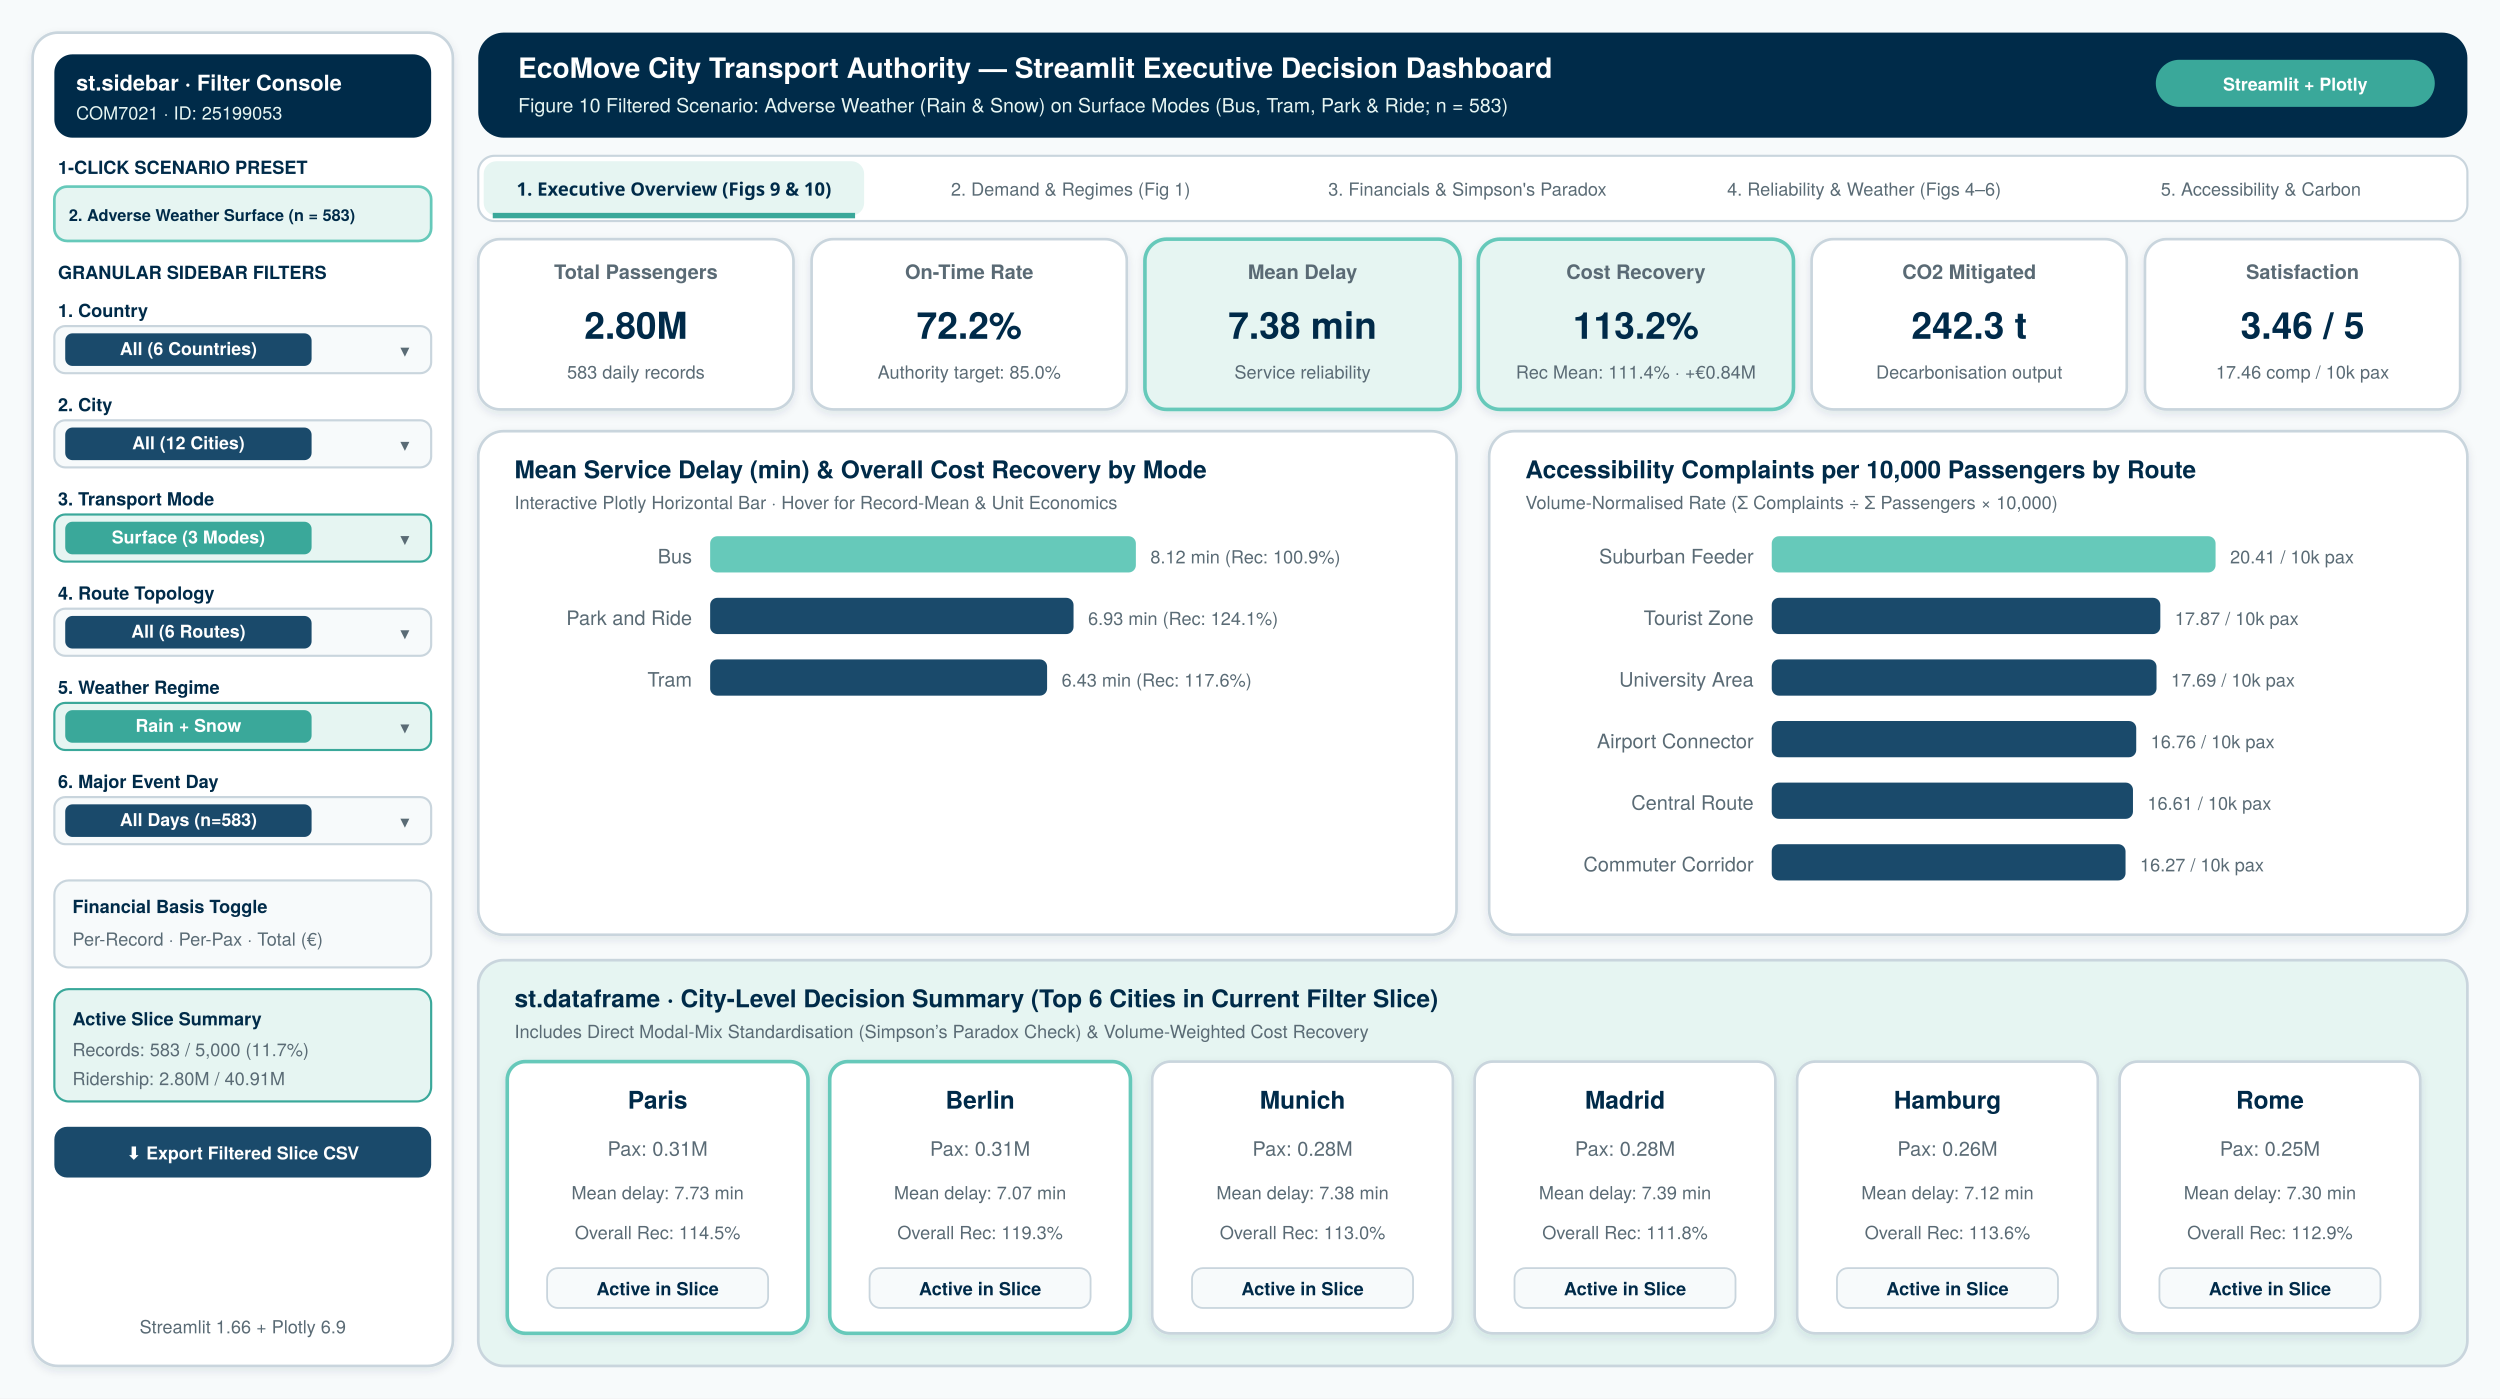
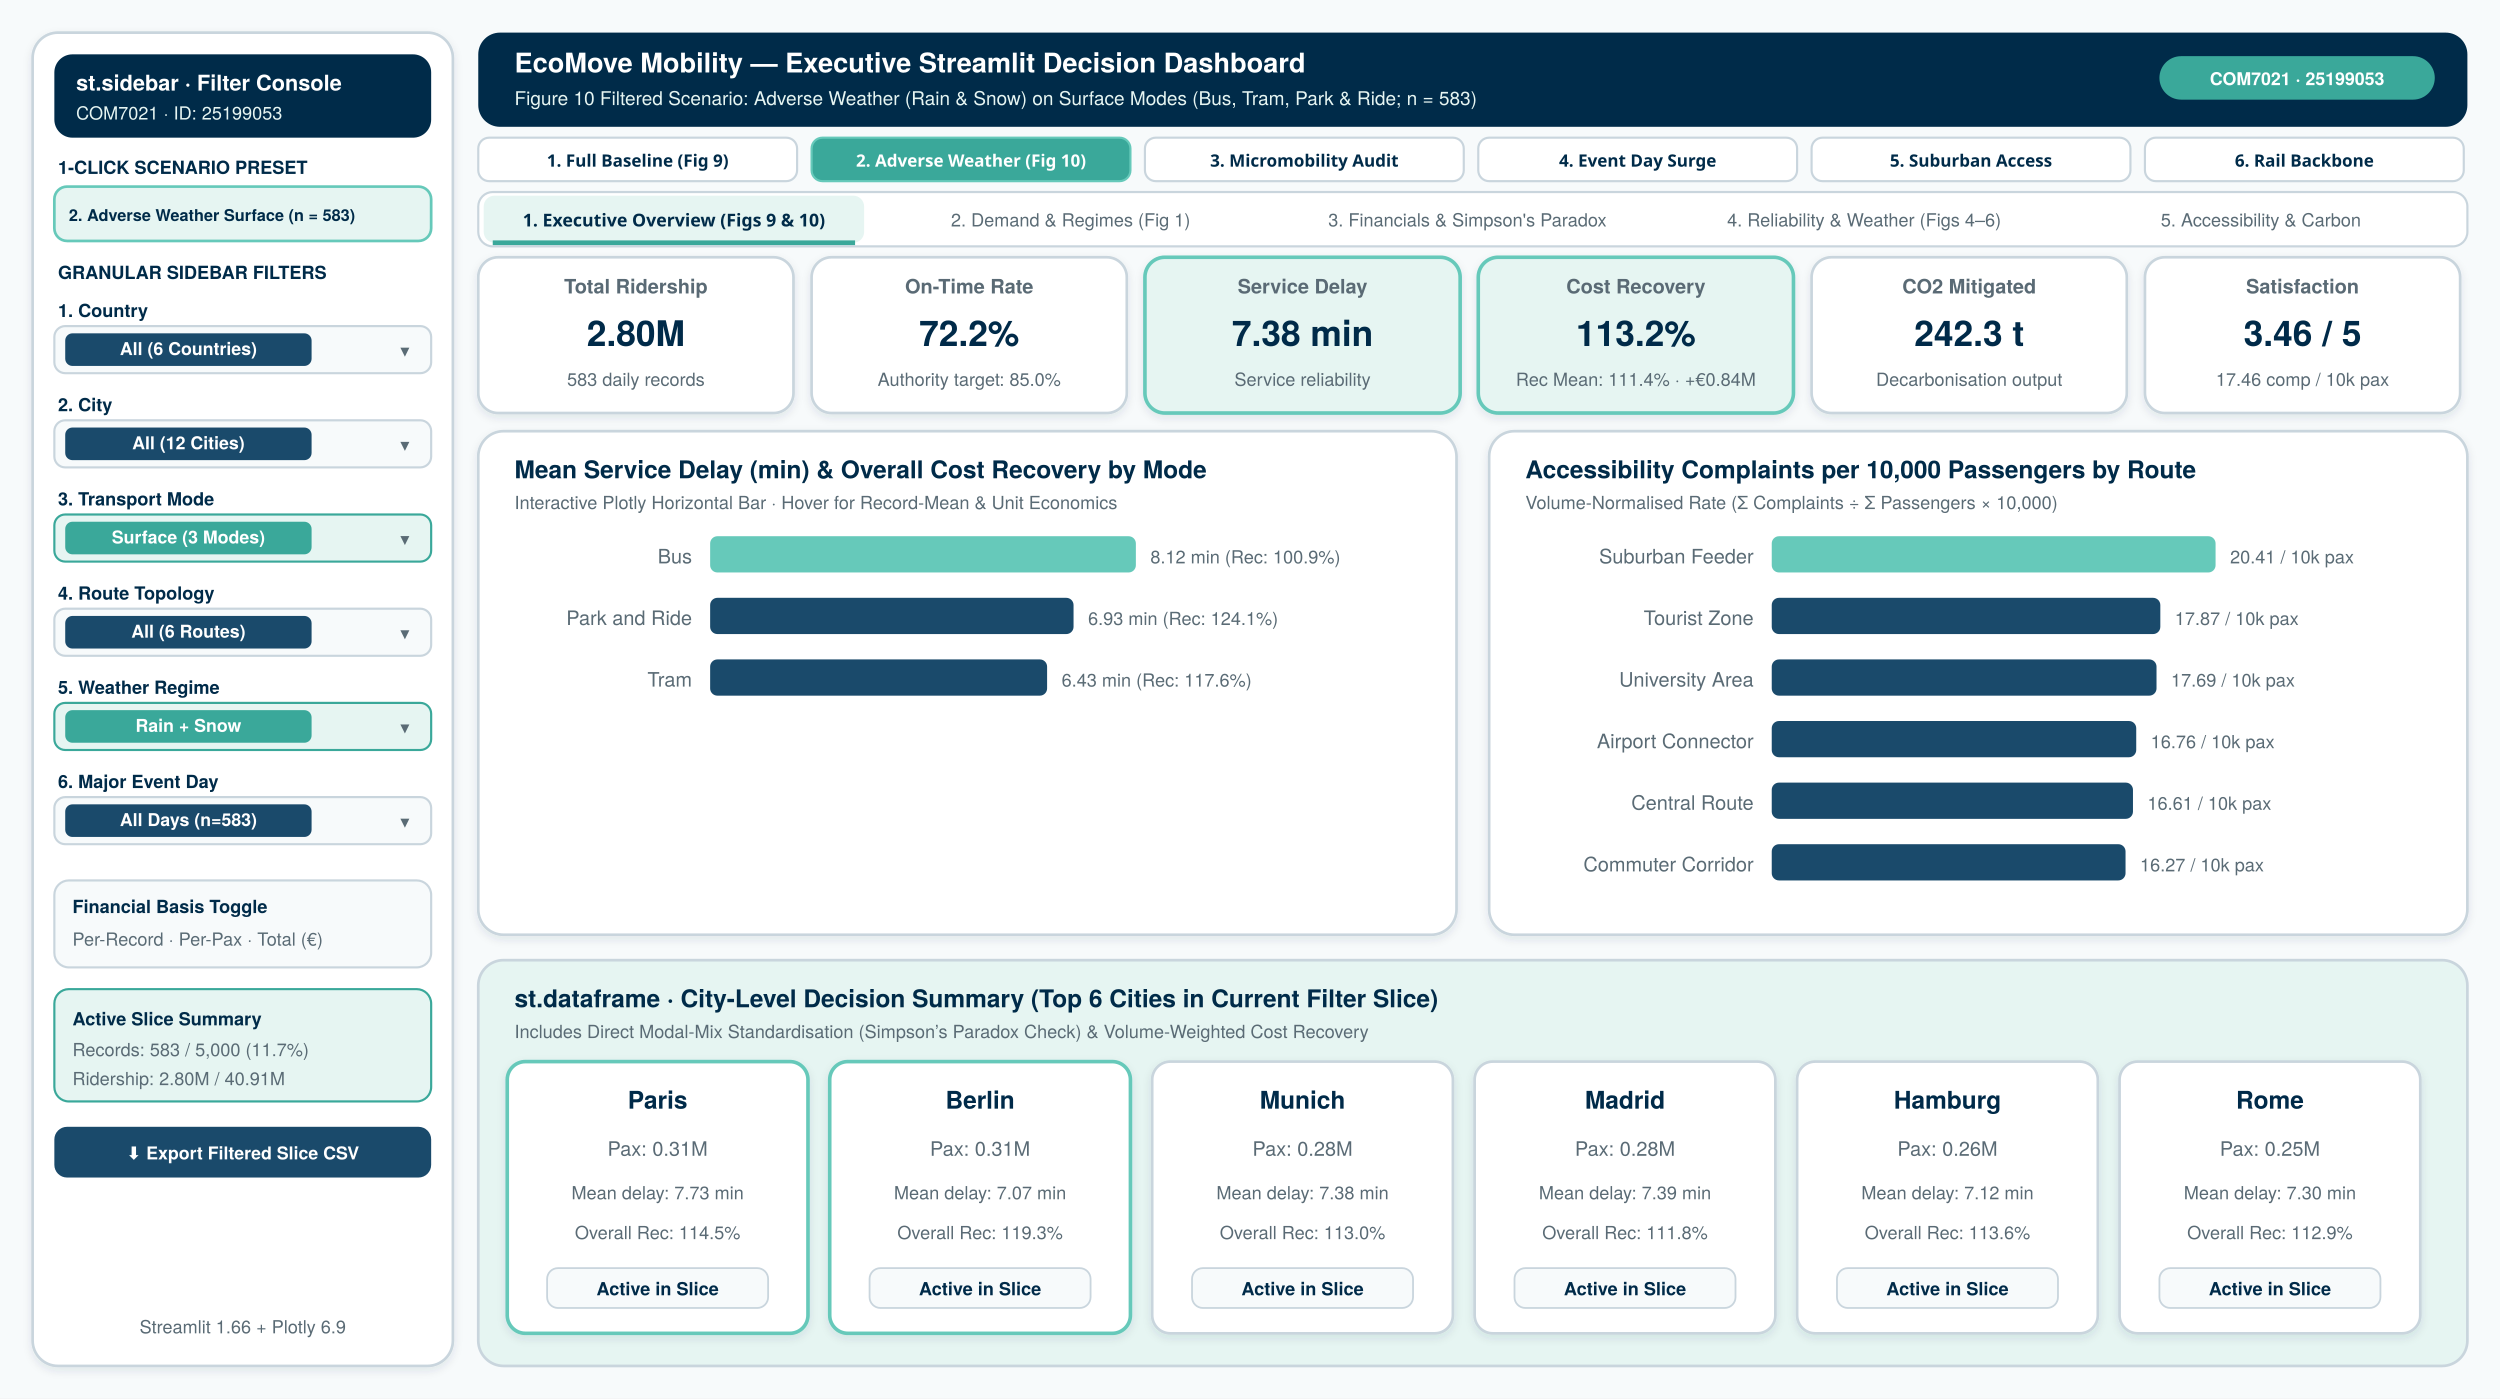
<svg xmlns="http://www.w3.org/2000/svg" width="1380" height="772" viewBox="0 0 1380 772">
  <rect width="1380" height="772" fill="#F7FAFB" />
  <defs>
    <filter id="shadow" x="-6%" y="-6%" width="118%" height="118%">
      <feDropShadow dx="0" dy="2" stdDeviation="2.4" flood-color="#002B49" flood-opacity="0.10" />
    </filter>
    <style>
      .lab { font: 600 13.5px Aptos, 'Helvetica Neue', sans-serif; fill: #002B49; }
      .labw { font: 600 13px Aptos, 'Helvetica Neue', sans-serif; fill: #FFFFFF; }
      .small { font: 400 11px Aptos, 'Helvetica Neue', sans-serif; fill: #5A6B75; }
      .tiny { font: 400 10px Aptos, 'Helvetica Neue', sans-serif; fill: #5A6B75; }
      .chip { font: 700 9.8px Aptos, 'Helvetica Neue', sans-serif; fill: #FFFFFF; }
      .zone { font: 700 10px Aptos, 'Helvetica Neue', sans-serif; fill: #002B49; }
    </style>
  </defs>
  <rect x="18" y="18" width="232" height="736" rx="14" fill="#FFFFFF" stroke="#C9D5DD" stroke-width="1.5" filter="url(#shadow)" />
  <rect x="30" y="30" width="208" height="46" rx="10" fill="#002B49" />
  <text x="42" y="50" style="font:700 12px Aptos, Helvetica Neue, sans-serif; fill:#FFFFFF;">st.sidebar · Filter Console</text>
  <text x="42" y="66" style="font:400 10px Aptos, Helvetica Neue, sans-serif; fill:#E6F5F2;">COM7021 · ID: 25199053</text>
  <text x="32" y="96" class="zone">1-CLICK SCENARIO PRESET</text>
  <rect x="30" y="103" width="208" height="30" rx="7" fill="#E6F5F2" stroke="#66C9BA" stroke-width="1.5" />
  <text x="38" y="122" style="font:700 9.0px Aptos, Helvetica Neue, sans-serif; fill:#002B49;">2. Adverse Weather Surface (n = 583)</text>
  <text x="32" y="154" class="zone">GRANULAR SIDEBAR FILTERS</text>
  <text x="32" y="175" class="tiny" style="font-weight:700;fill:#002B49;">1. Country</text>
  <rect x="30" y="180" width="208" height="26" rx="6" fill="#F7FAFB" stroke="#C9D5DD" stroke-width="1.2" />
  <rect x="36" y="184" width="136" height="18" rx="4" fill="#1A4A6B" />
  <text x="104" y="196" text-anchor="middle" class="chip">All (6 Countries)</text>
  <text x="226" y="197" text-anchor="end" class="tiny">▾</text>
  <text x="32" y="227" class="tiny" style="font-weight:700;fill:#002B49;">2. City</text>
  <rect x="30" y="232" width="208" height="26" rx="6" fill="#F7FAFB" stroke="#C9D5DD" stroke-width="1.2" />
  <rect x="36" y="236" width="136" height="18" rx="4" fill="#1A4A6B" />
  <text x="104" y="248" text-anchor="middle" class="chip">All (12 Cities)</text>
  <text x="226" y="249" text-anchor="end" class="tiny">▾</text>
  <text x="32" y="279" class="tiny" style="font-weight:700;fill:#002B49;">3. Transport Mode</text>
  <rect x="30" y="284" width="208" height="26" rx="6" fill="#E6F5F2" stroke="#3AA89A" stroke-width="1.2" />
  <rect x="36" y="288" width="136" height="18" rx="4" fill="#3AA89A" />
  <text x="104" y="300" text-anchor="middle" class="chip">Surface (3 Modes)</text>
  <text x="226" y="301" text-anchor="end" class="tiny">▾</text>
  <text x="32" y="331" class="tiny" style="font-weight:700;fill:#002B49;">4. Route Topology</text>
  <rect x="30" y="336" width="208" height="26" rx="6" fill="#F7FAFB" stroke="#C9D5DD" stroke-width="1.2" />
  <rect x="36" y="340" width="136" height="18" rx="4" fill="#1A4A6B" />
  <text x="104" y="352" text-anchor="middle" class="chip">All (6 Routes)</text>
  <text x="226" y="353" text-anchor="end" class="tiny">▾</text>
  <text x="32" y="383" class="tiny" style="font-weight:700;fill:#002B49;">5. Weather Regime</text>
  <rect x="30" y="388" width="208" height="26" rx="6" fill="#E6F5F2" stroke="#3AA89A" stroke-width="1.2" />
  <rect x="36" y="392" width="136" height="18" rx="4" fill="#3AA89A" />
  <text x="104" y="404" text-anchor="middle" class="chip">Rain + Snow</text>
  <text x="226" y="405" text-anchor="end" class="tiny">▾</text>
  <text x="32" y="435" class="tiny" style="font-weight:700;fill:#002B49;">6. Major Event Day</text>
  <rect x="30" y="440" width="208" height="26" rx="6" fill="#F7FAFB" stroke="#C9D5DD" stroke-width="1.2" />
  <rect x="36" y="444" width="136" height="18" rx="4" fill="#1A4A6B" />
  <text x="104" y="456" text-anchor="middle" class="chip">All Days (n=583)</text>
  <text x="226" y="457" text-anchor="end" class="tiny">▾</text>
  <rect x="30" y="486" width="208" height="48" rx="8" fill="#F7FAFB" stroke="#C9D5DD" stroke-width="1.2" />
  <text x="40" y="504" class="tiny" style="font-weight:700;fill:#002B49;">Financial Basis Toggle</text>
  <text x="40" y="522" class="tiny">Per-Record · Per-Pax · Total (€)</text>
  <rect x="30" y="546" width="208" height="62" rx="8" fill="#E6F5F2" stroke="#3AA89A" stroke-width="1.2" />
  <text x="40" y="566" class="tiny" style="font-weight:700;fill:#002B49;">Active Slice Summary</text>
  <text x="40" y="583" class="tiny">Records: 583 / 5,000 (11.7%)</text>
  <text x="40" y="599" class="tiny">Ridership: 2.80M / 40.91M</text>
  <rect x="30" y="622" width="208" height="28" rx="7" fill="#1A4A6B" />
  <text x="134" y="640" text-anchor="middle" class="chip">⬇ Export Filtered Slice CSV</text>
  <text x="134" y="736" text-anchor="middle" class="tiny">Streamlit 1.66 + Plotly 6.9</text>
-   <rect x="264" y="18" width="1098" height="58" rx="14" fill="#002B49" />
-   <text x="286" y="43" style="font:700 15.5px Aptos, Helvetica Neue, sans-serif; fill:#FFFFFF;">EcoMove City Transport Authority — Streamlit Executive Decision Dashboard</text>
-   <text x="286" y="62" style="font:400 10.8px Aptos, Helvetica Neue, sans-serif; fill:#E6F5F2;">Figure 10 Filtered Scenario: Adverse Weather (Rain &amp; Snow) on Surface Modes (Bus, Tram, Park &amp; Ride; n = 583)</text>
-   <rect x="1190" y="33" width="154" height="26" rx="13" fill="#3AA89A" />
-   <text x="1267" y="50" text-anchor="middle" class="chip">Streamlit + Plotly</text>
-   <rect x="264" y="86" width="1098" height="36" rx="9" fill="#FFFFFF" stroke="#C9D5DD" stroke-width="1.2" />
-   <rect x="267" y="89" width="210" height="30" rx="7" fill="#E6F5F2" />
-   <line x1="272" y1="119" x2="472" y2="119" stroke="#3AA89A" stroke-width="3" />
-   <text x="372.0" y="108" text-anchor="middle" style="font:700 10.2px Aptos, sans-serif; fill:#002B49;">1. Executive Overview (Figs 9 &amp; 10)</text>
-   <text x="591.0" y="108" text-anchor="middle" class="tiny">2. Demand &amp; Regimes (Fig 1)</text>
-   <text x="810.0" y="108" text-anchor="middle" class="tiny">3. Financials &amp; Simpson's Paradox</text>
-   <text x="1029.0" y="108" text-anchor="middle" class="tiny">4. Reliability &amp; Weather (Figs 4–6)</text>
-   <text x="1248.0" y="108" text-anchor="middle" class="tiny">5. Accessibility &amp; Carbon</text>
-   <g filter="url(#shadow)">
-     <rect x="264" y="132" width="174" height="94" rx="12" fill="#FFFFFF" stroke="#C9D5DD" stroke-width="1.5" />
-     <text x="351" y="154" text-anchor="middle" class="small" style="font-weight:700;">Total Passengers</text>
-     <text x="351" y="187" text-anchor="middle" style="font:700 20.5px Aptos, Helvetica Neue, sans-serif; fill:#002B49;">2.80M</text>
-     <text x="351" y="209" text-anchor="middle" class="tiny">583 daily records</text>
-   </g>
-   <g filter="url(#shadow)">
-     <rect x="448" y="132" width="174" height="94" rx="12" fill="#FFFFFF" stroke="#C9D5DD" stroke-width="1.5" />
-     <text x="535" y="154" text-anchor="middle" class="small" style="font-weight:700;">On-Time Rate</text>
-     <text x="535" y="187" text-anchor="middle" style="font:700 20.5px Aptos, Helvetica Neue, sans-serif; fill:#002B49;">72.2%</text>
-     <text x="535" y="209" text-anchor="middle" class="tiny">Authority target: 85.0%</text>
-   </g>
-   <g filter="url(#shadow)">
-     <rect x="632" y="132" width="174" height="94" rx="12" fill="#E6F5F2" stroke="#66C9BA" stroke-width="2.0" />
-     <text x="719" y="154" text-anchor="middle" class="small" style="font-weight:700;">Mean Delay</text>
-     <text x="719" y="187" text-anchor="middle" style="font:700 20.5px Aptos, Helvetica Neue, sans-serif; fill:#002B49;">7.38 min</text>
-     <text x="719" y="209" text-anchor="middle" class="tiny">Service reliability</text>
-   </g>
-   <g filter="url(#shadow)">
-     <rect x="816" y="132" width="174" height="94" rx="12" fill="#E6F5F2" stroke="#66C9BA" stroke-width="2.0" />
-     <text x="903" y="154" text-anchor="middle" class="small" style="font-weight:700;">Cost Recovery</text>
-     <text x="903" y="187" text-anchor="middle" style="font:700 20.5px Aptos, Helvetica Neue, sans-serif; fill:#002B49;">113.2%</text>
-     <text x="903" y="209" text-anchor="middle" class="tiny">Rec Mean: 111.4% · +€0.84M</text>
-   </g>
-   <g filter="url(#shadow)">
-     <rect x="1000" y="132" width="174" height="94" rx="12" fill="#FFFFFF" stroke="#C9D5DD" stroke-width="1.5" />
-     <text x="1087" y="154" text-anchor="middle" class="small" style="font-weight:700;">CO2 Mitigated</text>
-     <text x="1087" y="187" text-anchor="middle" style="font:700 20.5px Aptos, Helvetica Neue, sans-serif; fill:#002B49;">242.3 t</text>
-     <text x="1087" y="209" text-anchor="middle" class="tiny">Decarbonisation output</text>
-   </g>
-   <g filter="url(#shadow)">
-     <rect x="1184" y="132" width="174" height="94" rx="12" fill="#FFFFFF" stroke="#C9D5DD" stroke-width="1.5" />
-     <text x="1271" y="154" text-anchor="middle" class="small" style="font-weight:700;">Satisfaction</text>
-     <text x="1271" y="187" text-anchor="middle" style="font:700 20.5px Aptos, Helvetica Neue, sans-serif; fill:#002B49;">3.46 / 5</text>
-     <text x="1271" y="209" text-anchor="middle" class="tiny">17.46 comp / 10k pax</text>
+   <rect x="264" y="18" width="1098" height="52" rx="12" fill="#002B49" />
+   <text x="284" y="40" style="font:700 15px Aptos, Helvetica Neue, sans-serif; fill:#FFFFFF;">EcoMove Mobility — Executive Streamlit Decision Dashboard</text>
+   <text x="284" y="58" style="font:400 10.5px Aptos, Helvetica Neue, sans-serif; fill:#E6F5F2;">Figure 10 Filtered Scenario: Adverse Weather (Rain &amp; Snow) on Surface Modes (Bus, Tram, Park &amp; Ride; n = 583)</text>
+   <rect x="1192" y="31" width="152" height="24" rx="12" fill="#3AA89A" />
+   <text x="1268" y="47" text-anchor="middle" class="chip">COM7021 · 25199053</text>
+   <rect x="264" y="76" width="176" height="24" rx="6" fill="#FFFFFF" stroke="#C9D5DD" stroke-width="1.2" />
+   <text x="352" y="92" text-anchor="middle" style="font:700 9.4px Aptos, sans-serif; fill:#002B49;">1. Full Baseline (Fig 9)</text>
+   <rect x="448" y="76" width="176" height="24" rx="6" fill="#3AA89A" stroke="#66C9BA" stroke-width="1.2" />
+   <text x="536" y="92" text-anchor="middle" style="font:700 9.4px Aptos, sans-serif; fill:#FFFFFF;">2. Adverse Weather (Fig 10)</text>
+   <rect x="632" y="76" width="176" height="24" rx="6" fill="#FFFFFF" stroke="#C9D5DD" stroke-width="1.2" />
+   <text x="720" y="92" text-anchor="middle" style="font:700 9.4px Aptos, sans-serif; fill:#002B49;">3. Micromobility Audit</text>
+   <rect x="816" y="76" width="176" height="24" rx="6" fill="#FFFFFF" stroke="#C9D5DD" stroke-width="1.2" />
+   <text x="904" y="92" text-anchor="middle" style="font:700 9.4px Aptos, sans-serif; fill:#002B49;">4. Event Day Surge</text>
+   <rect x="1000" y="76" width="176" height="24" rx="6" fill="#FFFFFF" stroke="#C9D5DD" stroke-width="1.2" />
+   <text x="1088" y="92" text-anchor="middle" style="font:700 9.4px Aptos, sans-serif; fill:#002B49;">5. Suburban Access</text>
+   <rect x="1184" y="76" width="176" height="24" rx="6" fill="#FFFFFF" stroke="#C9D5DD" stroke-width="1.2" />
+   <text x="1272" y="92" text-anchor="middle" style="font:700 9.4px Aptos, sans-serif; fill:#002B49;">6. Rail Backbone</text>
+   <rect x="264" y="106" width="1098" height="30" rx="8" fill="#FFFFFF" stroke="#C9D5DD" stroke-width="1.2" />
+   <rect x="267" y="108" width="210" height="26" rx="6" fill="#E6F5F2" />
+   <line x1="272" y1="134" x2="472" y2="134" stroke="#3AA89A" stroke-width="2.6" />
+   <text x="372.0" y="125" text-anchor="middle" style="font:700 9.8px Aptos, sans-serif; fill:#002B49;">1. Executive Overview (Figs 9 &amp; 10)</text>
+   <text x="591.0" y="125" text-anchor="middle" class="tiny">2. Demand &amp; Regimes (Fig 1)</text>
+   <text x="810.0" y="125" text-anchor="middle" class="tiny">3. Financials &amp; Simpson's Paradox</text>
+   <text x="1029.0" y="125" text-anchor="middle" class="tiny">4. Reliability &amp; Weather (Figs 4–6)</text>
+   <text x="1248.0" y="125" text-anchor="middle" class="tiny">5. Accessibility &amp; Carbon</text>
+   <g filter="url(#shadow)">
+     <rect x="264" y="142" width="174" height="86" rx="11" fill="#FFFFFF" stroke="#C9D5DD" stroke-width="1.5" />
+     <text x="351" y="162" text-anchor="middle" class="small" style="font-weight:700;">Total Ridership</text>
+     <text x="351" y="191" text-anchor="middle" style="font:700 19.5px Aptos, Helvetica Neue, sans-serif; fill:#002B49;">2.80M</text>
+     <text x="351" y="213" text-anchor="middle" class="tiny">583 daily records</text>
+   </g>
+   <g filter="url(#shadow)">
+     <rect x="448" y="142" width="174" height="86" rx="11" fill="#FFFFFF" stroke="#C9D5DD" stroke-width="1.5" />
+     <text x="535" y="162" text-anchor="middle" class="small" style="font-weight:700;">On-Time Rate</text>
+     <text x="535" y="191" text-anchor="middle" style="font:700 19.5px Aptos, Helvetica Neue, sans-serif; fill:#002B49;">72.2%</text>
+     <text x="535" y="213" text-anchor="middle" class="tiny">Authority target: 85.0%</text>
+   </g>
+   <g filter="url(#shadow)">
+     <rect x="632" y="142" width="174" height="86" rx="11" fill="#E6F5F2" stroke="#66C9BA" stroke-width="2.0" />
+     <text x="719" y="162" text-anchor="middle" class="small" style="font-weight:700;">Service Delay</text>
+     <text x="719" y="191" text-anchor="middle" style="font:700 19.5px Aptos, Helvetica Neue, sans-serif; fill:#002B49;">7.38 min</text>
+     <text x="719" y="213" text-anchor="middle" class="tiny">Service reliability</text>
+   </g>
+   <g filter="url(#shadow)">
+     <rect x="816" y="142" width="174" height="86" rx="11" fill="#E6F5F2" stroke="#66C9BA" stroke-width="2.0" />
+     <text x="903" y="162" text-anchor="middle" class="small" style="font-weight:700;">Cost Recovery</text>
+     <text x="903" y="191" text-anchor="middle" style="font:700 19.5px Aptos, Helvetica Neue, sans-serif; fill:#002B49;">113.2%</text>
+     <text x="903" y="213" text-anchor="middle" class="tiny">Rec Mean: 111.4% · +€0.84M</text>
+   </g>
+   <g filter="url(#shadow)">
+     <rect x="1000" y="142" width="174" height="86" rx="11" fill="#FFFFFF" stroke="#C9D5DD" stroke-width="1.5" />
+     <text x="1087" y="162" text-anchor="middle" class="small" style="font-weight:700;">CO2 Mitigated</text>
+     <text x="1087" y="191" text-anchor="middle" style="font:700 19.5px Aptos, Helvetica Neue, sans-serif; fill:#002B49;">242.3 t</text>
+     <text x="1087" y="213" text-anchor="middle" class="tiny">Decarbonisation output</text>
+   </g>
+   <g filter="url(#shadow)">
+     <rect x="1184" y="142" width="174" height="86" rx="11" fill="#FFFFFF" stroke="#C9D5DD" stroke-width="1.5" />
+     <text x="1271" y="162" text-anchor="middle" class="small" style="font-weight:700;">Satisfaction</text>
+     <text x="1271" y="191" text-anchor="middle" style="font:700 19.5px Aptos, Helvetica Neue, sans-serif; fill:#002B49;">3.46 / 5</text>
+     <text x="1271" y="213" text-anchor="middle" class="tiny">17.46 comp / 10k pax</text>
  </g>
  <rect x="264" y="238" width="540" height="278" rx="14" fill="#FFFFFF" stroke="#C9D5DD" stroke-width="1.5" filter="url(#shadow)" />
  <text x="284" y="264" class="lab">Mean Service Delay (min) &amp; Overall Cost Recovery by Mode</text>
  <text x="284" y="281" class="tiny">Interactive Plotly Horizontal Bar · Hover for Record-Mean &amp; Unit Economics</text>
  <text x="382" y="311" text-anchor="end" class="small">Bus</text>
  <rect x="392" y="296" width="235.0" height="20" rx="4" fill="#66C9BA" />
  <text x="635.0" y="311" class="tiny">8.12 min  (Rec: 100.9%)</text>
  <text x="382" y="345" text-anchor="end" class="small">Park and Ride</text>
  <rect x="392" y="330" width="200.6" height="20" rx="4" fill="#1A4A6B" />
  <text x="600.6" y="345" class="tiny">6.93 min  (Rec: 124.1%)</text>
  <text x="382" y="379" text-anchor="end" class="small">Tram</text>
  <rect x="392" y="364" width="186.0" height="20" rx="4" fill="#1A4A6B" />
  <text x="586.0" y="379" class="tiny">6.43 min  (Rec: 117.6%)</text>
  <rect x="822" y="238" width="540" height="278" rx="14" fill="#FFFFFF" stroke="#C9D5DD" stroke-width="1.5" filter="url(#shadow)" />
  <text x="842" y="264" class="lab">Accessibility Complaints per 10,000 Passengers by Route</text>
  <text x="842" y="281" class="tiny">Volume-Normalised Rate (Σ Complaints ÷ Σ Passengers × 10,000)</text>
  <text x="968" y="311" text-anchor="end" class="small">Suburban Feeder</text>
  <rect x="978" y="296" width="245.0" height="20" rx="4" fill="#66C9BA" />
  <text x="1231.0" y="311" class="tiny">20.41 / 10k pax</text>
  <text x="968" y="345" text-anchor="end" class="small">Tourist Zone</text>
  <rect x="978" y="330" width="214.5" height="20" rx="4" fill="#1A4A6B" />
  <text x="1200.5" y="345" class="tiny">17.87 / 10k pax</text>
  <text x="968" y="379" text-anchor="end" class="small">University Area</text>
  <rect x="978" y="364" width="212.4" height="20" rx="4" fill="#1A4A6B" />
  <text x="1198.4" y="379" class="tiny">17.69 / 10k pax</text>
  <text x="968" y="413" text-anchor="end" class="small">Airport Connector</text>
  <rect x="978" y="398" width="201.2" height="20" rx="4" fill="#1A4A6B" />
  <text x="1187.2" y="413" class="tiny">16.76 / 10k pax</text>
  <text x="968" y="447" text-anchor="end" class="small">Central Route</text>
  <rect x="978" y="432" width="199.4" height="20" rx="4" fill="#1A4A6B" />
  <text x="1185.4" y="447" class="tiny">16.61 / 10k pax</text>
  <text x="968" y="481" text-anchor="end" class="small">Commuter Corridor</text>
  <rect x="978" y="466" width="195.3" height="20" rx="4" fill="#1A4A6B" />
  <text x="1181.3" y="481" class="tiny">16.27 / 10k pax</text>
  <rect x="264" y="530" width="1098" height="224" rx="14" fill="#E6F5F2" stroke="#C9D5DD" stroke-width="1.5" />
  <text x="284" y="556" class="lab">st.dataframe · City-Level Decision Summary (Top 6 Cities in Current Filter Slice)</text>
  <text x="284" y="573" class="tiny">Includes Direct Modal-Mix Standardisation (Simpson’s Paradox Check) &amp; Volume-Weighted Cost Recovery</text>
  <g filter="url(#shadow)">
    <rect x="280" y="586" width="166" height="150" rx="10" fill="#FFFFFF" stroke="#66C9BA" stroke-width="2.0" />
    <text x="363" y="612" text-anchor="middle" class="lab">Paris</text>
    <text x="363" y="638" text-anchor="middle" class="small">Pax: 0.31M</text>
    <text x="363" y="662" text-anchor="middle" class="tiny">Mean delay: 7.73 min</text>
    <text x="363" y="684" text-anchor="middle" class="tiny">Overall Rec: 114.5%</text>
    <rect x="302" y="700" width="122" height="22" rx="6" fill="#F7FAFB" stroke="#C9D5DD" stroke-width="1" />
    <text x="363" y="715" text-anchor="middle" class="tiny" style="font-weight:700;fill:#002B49;">Active in Slice</text>
  </g>
  <g filter="url(#shadow)">
    <rect x="458" y="586" width="166" height="150" rx="10" fill="#FFFFFF" stroke="#66C9BA" stroke-width="2.0" />
    <text x="541" y="612" text-anchor="middle" class="lab">Berlin</text>
    <text x="541" y="638" text-anchor="middle" class="small">Pax: 0.31M</text>
    <text x="541" y="662" text-anchor="middle" class="tiny">Mean delay: 7.07 min</text>
    <text x="541" y="684" text-anchor="middle" class="tiny">Overall Rec: 119.3%</text>
    <rect x="480" y="700" width="122" height="22" rx="6" fill="#F7FAFB" stroke="#C9D5DD" stroke-width="1" />
    <text x="541" y="715" text-anchor="middle" class="tiny" style="font-weight:700;fill:#002B49;">Active in Slice</text>
  </g>
  <g filter="url(#shadow)">
    <rect x="636" y="586" width="166" height="150" rx="10" fill="#FFFFFF" stroke="#C9D5DD" stroke-width="1.5" />
    <text x="719" y="612" text-anchor="middle" class="lab">Munich</text>
    <text x="719" y="638" text-anchor="middle" class="small">Pax: 0.28M</text>
    <text x="719" y="662" text-anchor="middle" class="tiny">Mean delay: 7.38 min</text>
    <text x="719" y="684" text-anchor="middle" class="tiny">Overall Rec: 113.0%</text>
    <rect x="658" y="700" width="122" height="22" rx="6" fill="#F7FAFB" stroke="#C9D5DD" stroke-width="1" />
    <text x="719" y="715" text-anchor="middle" class="tiny" style="font-weight:700;fill:#002B49;">Active in Slice</text>
  </g>
  <g filter="url(#shadow)">
    <rect x="814" y="586" width="166" height="150" rx="10" fill="#FFFFFF" stroke="#C9D5DD" stroke-width="1.5" />
    <text x="897" y="612" text-anchor="middle" class="lab">Madrid</text>
    <text x="897" y="638" text-anchor="middle" class="small">Pax: 0.28M</text>
    <text x="897" y="662" text-anchor="middle" class="tiny">Mean delay: 7.39 min</text>
    <text x="897" y="684" text-anchor="middle" class="tiny">Overall Rec: 111.8%</text>
    <rect x="836" y="700" width="122" height="22" rx="6" fill="#F7FAFB" stroke="#C9D5DD" stroke-width="1" />
    <text x="897" y="715" text-anchor="middle" class="tiny" style="font-weight:700;fill:#002B49;">Active in Slice</text>
  </g>
  <g filter="url(#shadow)">
    <rect x="992" y="586" width="166" height="150" rx="10" fill="#FFFFFF" stroke="#C9D5DD" stroke-width="1.5" />
    <text x="1075" y="612" text-anchor="middle" class="lab">Hamburg</text>
    <text x="1075" y="638" text-anchor="middle" class="small">Pax: 0.26M</text>
    <text x="1075" y="662" text-anchor="middle" class="tiny">Mean delay: 7.12 min</text>
    <text x="1075" y="684" text-anchor="middle" class="tiny">Overall Rec: 113.6%</text>
    <rect x="1014" y="700" width="122" height="22" rx="6" fill="#F7FAFB" stroke="#C9D5DD" stroke-width="1" />
    <text x="1075" y="715" text-anchor="middle" class="tiny" style="font-weight:700;fill:#002B49;">Active in Slice</text>
  </g>
  <g filter="url(#shadow)">
    <rect x="1170" y="586" width="166" height="150" rx="10" fill="#FFFFFF" stroke="#C9D5DD" stroke-width="1.5" />
    <text x="1253" y="612" text-anchor="middle" class="lab">Rome</text>
    <text x="1253" y="638" text-anchor="middle" class="small">Pax: 0.25M</text>
    <text x="1253" y="662" text-anchor="middle" class="tiny">Mean delay: 7.30 min</text>
    <text x="1253" y="684" text-anchor="middle" class="tiny">Overall Rec: 112.9%</text>
    <rect x="1192" y="700" width="122" height="22" rx="6" fill="#F7FAFB" stroke="#C9D5DD" stroke-width="1" />
    <text x="1253" y="715" text-anchor="middle" class="tiny" style="font-weight:700;fill:#002B49;">Active in Slice</text>
  </g>
</svg>
